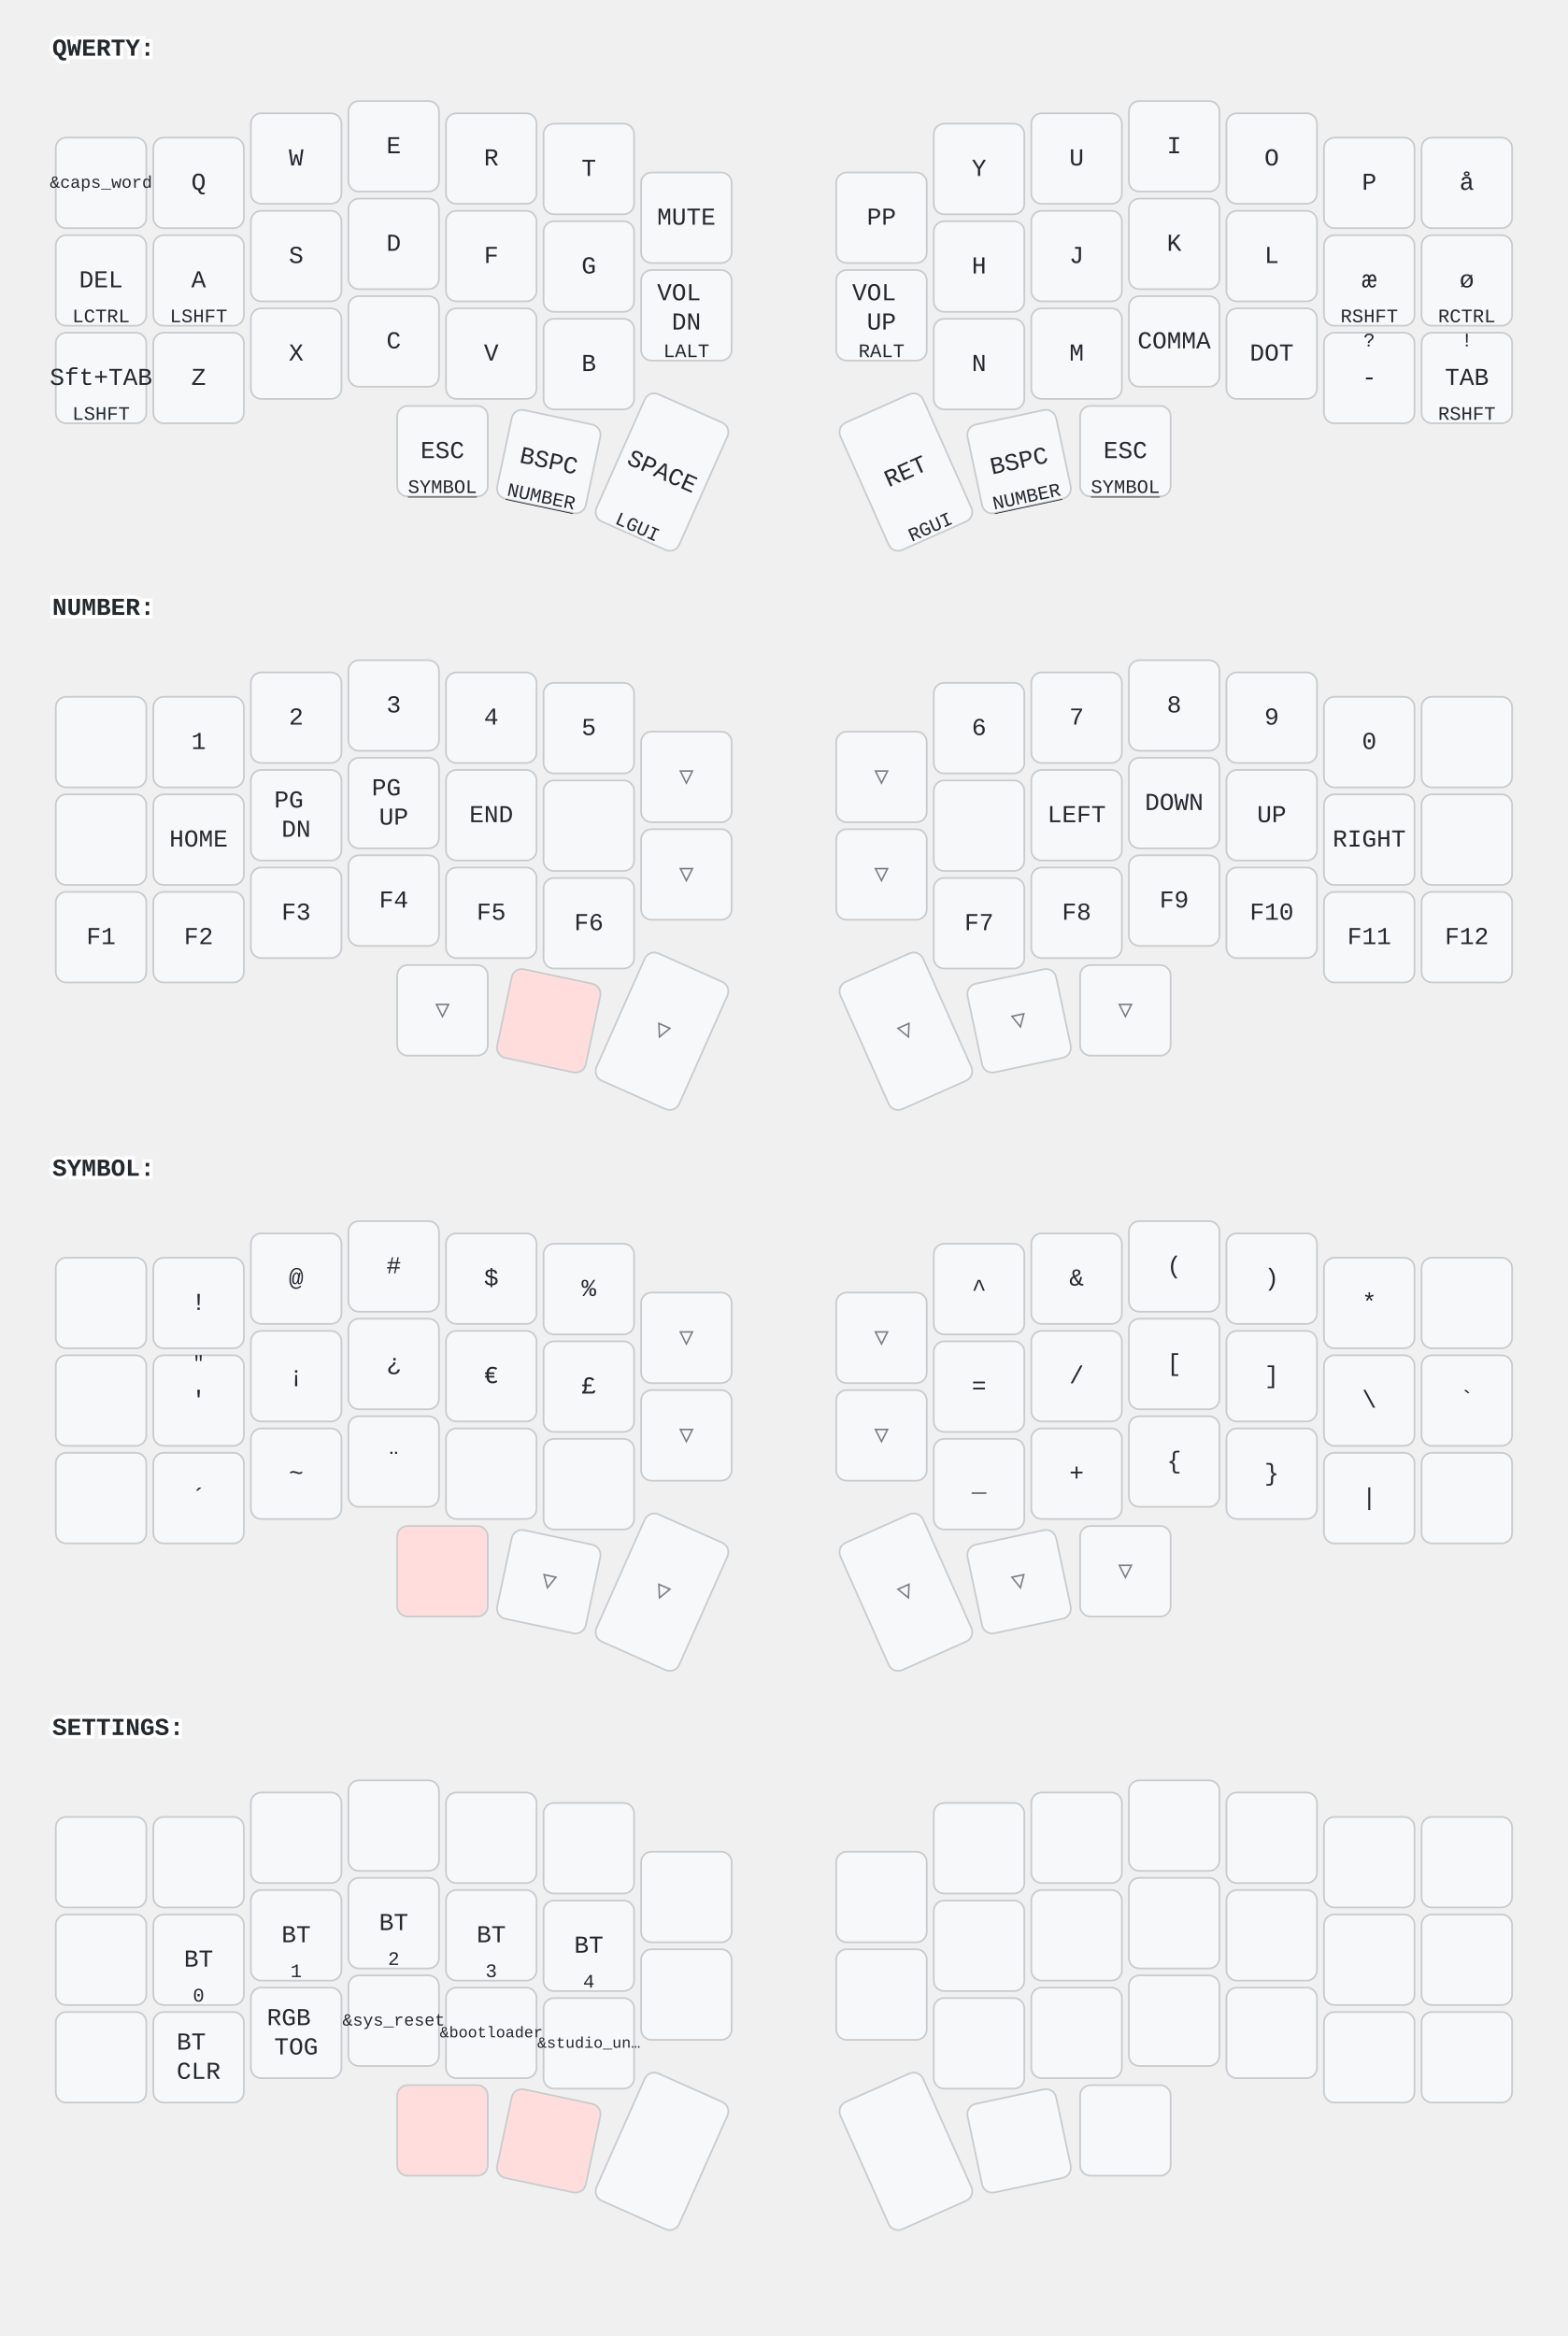
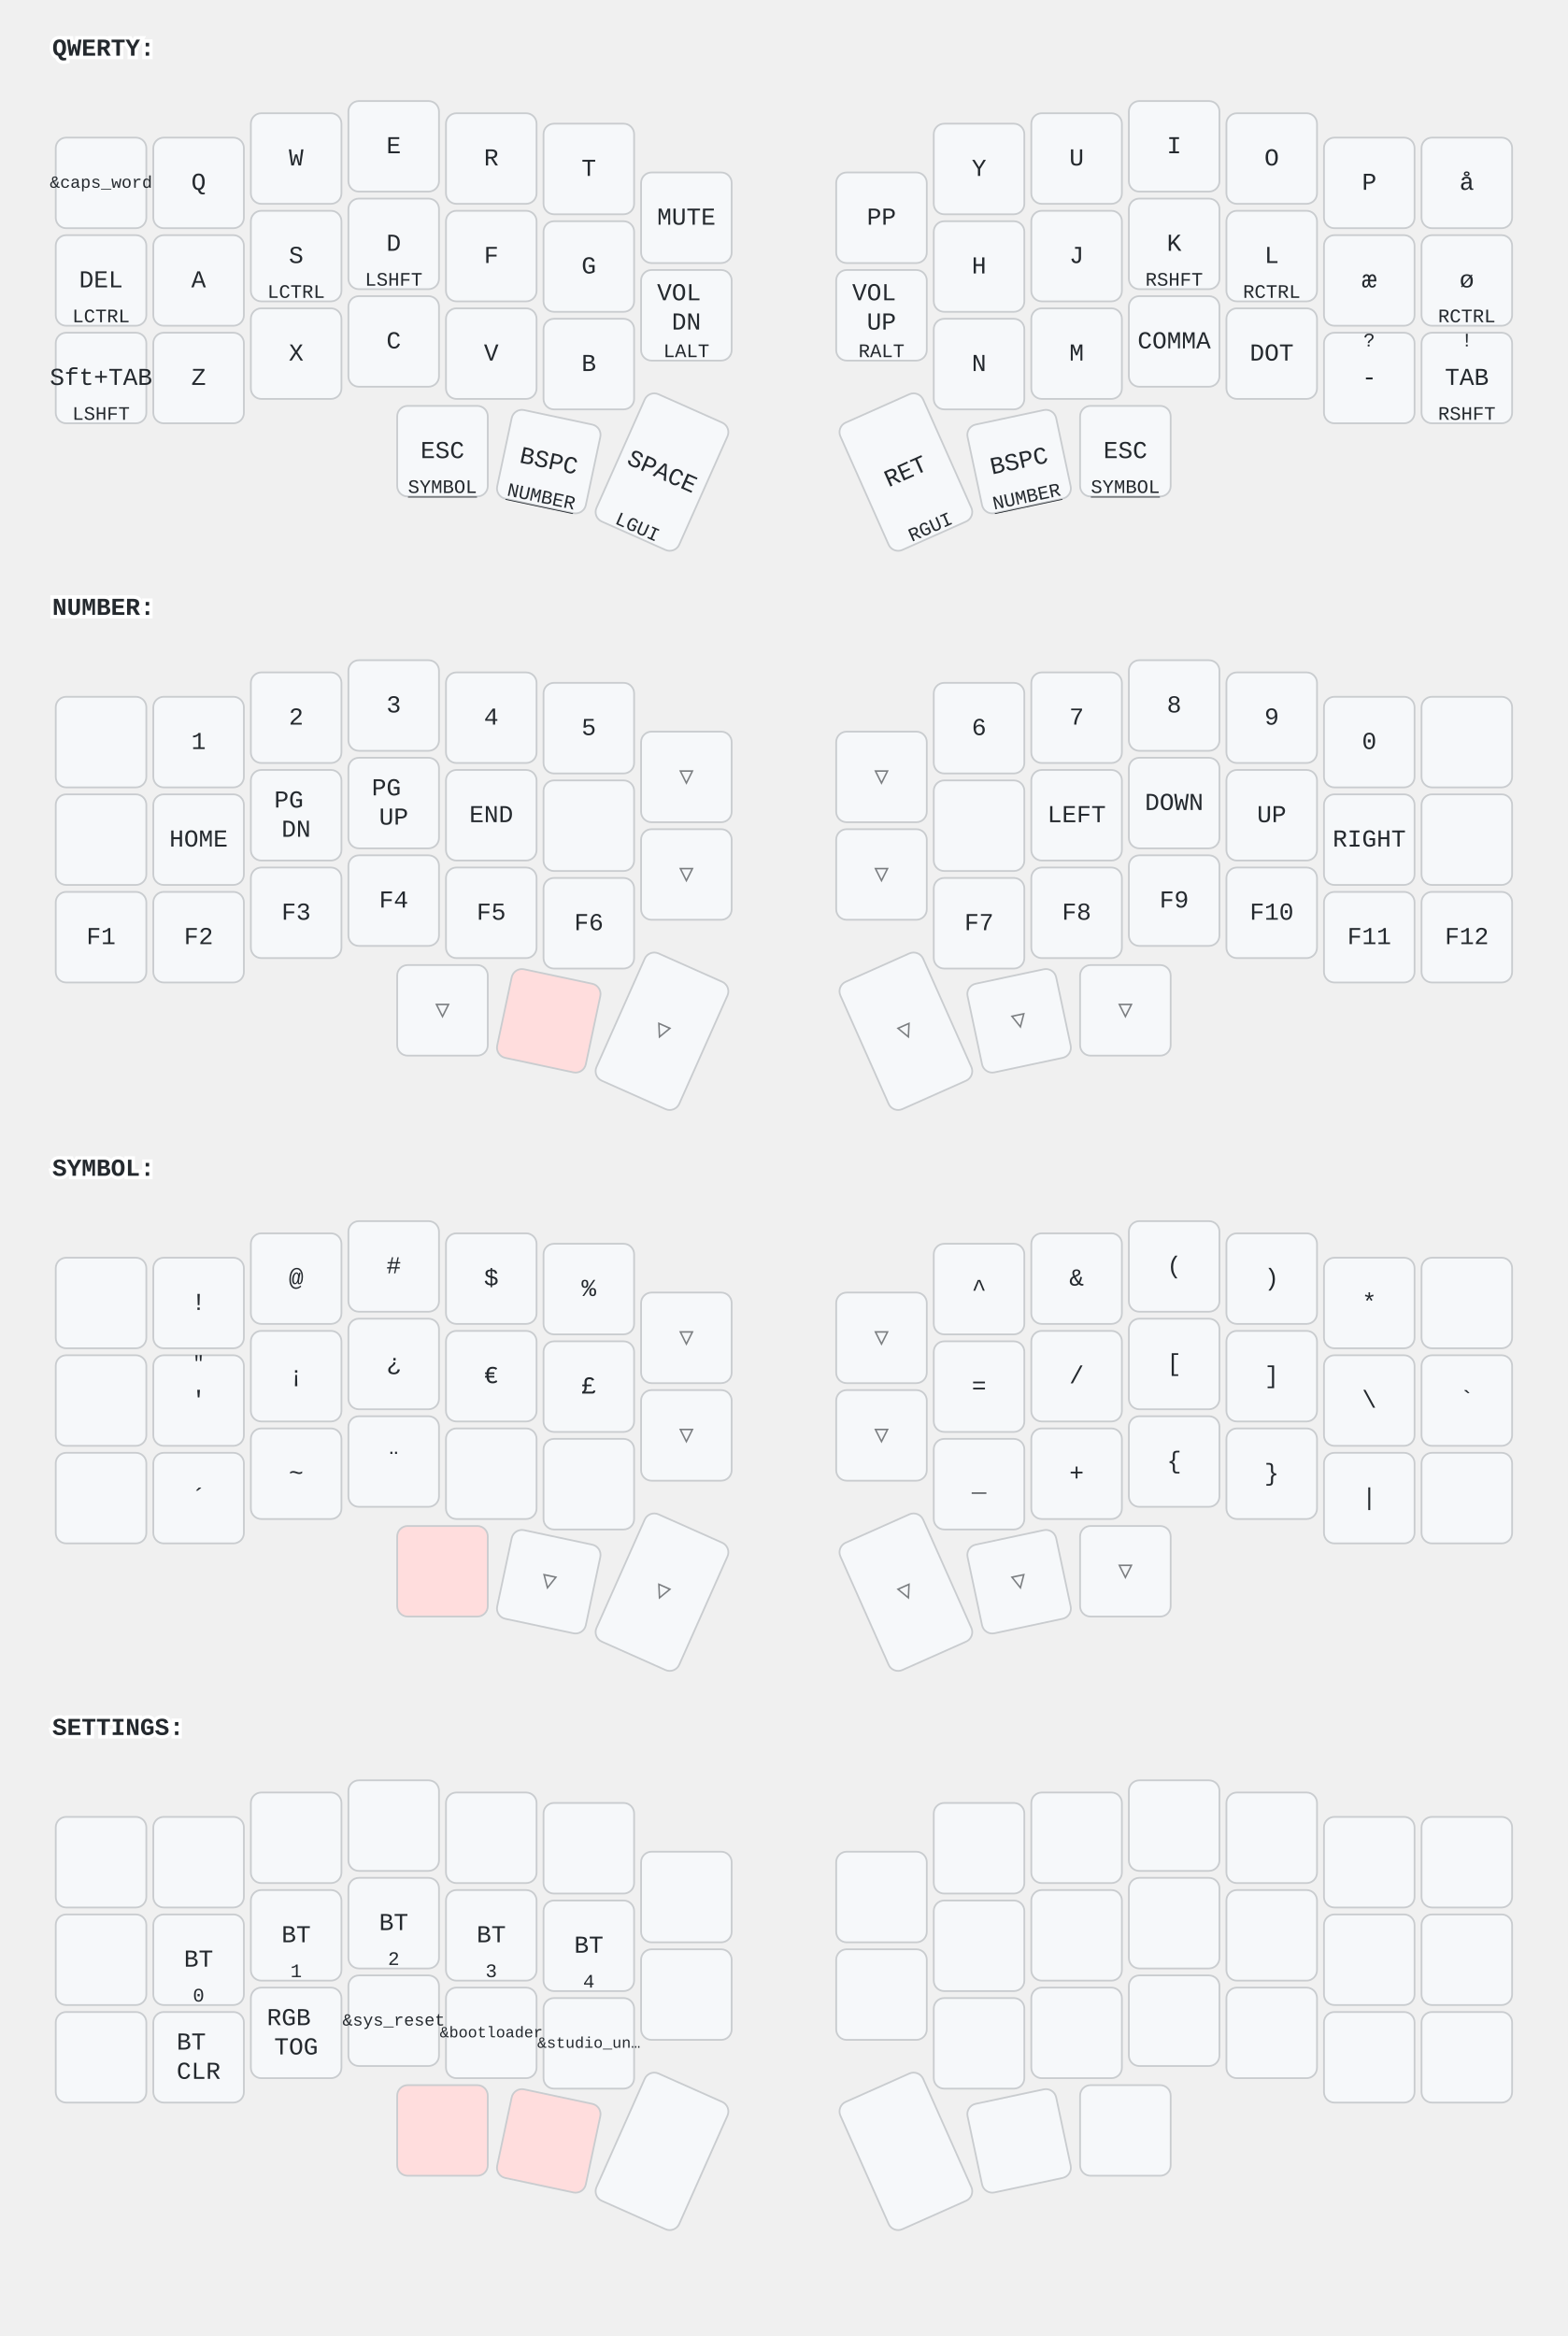
<svg xmlns="http://www.w3.org/2000/svg" width="900" height="1341" viewBox="0 0 900 1341" class="keymap">
  <style>/* inherit to force styles through use tags */
svg path {
    fill: inherit;
}

/* font and background color specifications */
svg.keymap {
    font-family: SFMono-Regular,Consolas,Liberation Mono,Menlo,monospace;
    font-size: 14px;
    font-kerning: normal;
    text-rendering: optimizeLegibility;
    fill: #24292e;
}

/* default key styling */
rect.key {
    fill: #f6f8fa;
}

rect.key, rect.combo {
    stroke: #c9cccf;
    stroke-width: 1;
}

/* default key side styling, only used is draw_key_sides is set */
rect.side {
    filter: brightness(90%);
}

/* color accent for combo boxes */
rect.combo, rect.combo-separate {
    fill: #cdf;
}

/* color accent for held keys */
rect.held, rect.combo.held {
    fill: #fdd;
}

/* color accent for ghost (optional) keys */
rect.ghost, rect.combo.ghost {
    stroke-dasharray: 4, 4;
    stroke-width: 2;
}

text {
    text-anchor: middle;
    dominant-baseline: middle;
}

/* styling for layer labels */
text.label {
    font-weight: bold;
    text-anchor: start;
    stroke: white;
    stroke-width: 4;
    paint-order: stroke;
}

/* styling for optional footer */
text.footer {
    text-anchor: end;
    dominant-baseline: auto;
    stroke: white;
    stroke-width: 4;
    paint-order: stroke;
}

/* styling for combo tap, and key non-tap label text */
text.combo, text.hold, text.shifted, text.left, text.right, text.tl, text.tr, text.bl, text.br {
    font-size: 11px;
}

text.hold, text.bl, text.br {
    text-anchor: middle;
    dominant-baseline: auto;
}

text.shifted, text.tl, text.tr {
    text-anchor: middle;
    dominant-baseline: hanging;
}

text.left, text.tl, text.bl {
    text-anchor: start;
}

text.right, text.tr, text.br {
    text-anchor: end;
}

text.layer-activator {
    text-decoration: underline;
}

/* styling for hold/shifted label text in combo box */
text.combo.hold, text.combo.shifted, text.combo.left, text.combo.right {
    font-size: 8px;
}

/* lighter symbol for transparent keys */
text.trans {
    fill: #7b7e81;
}

/* styling for combo dendrons */
path.combo {
    stroke-width: 1;
    stroke: gray;
    fill: none;
}

/* Start Tabler Icons Cleanup */
/* cannot use height/width with glyphs */
.icon-tabler &gt; path {
    fill: inherit;
    stroke: inherit;
    stroke-width: 2;
}
/* hide tabler's default box */
.icon-tabler &gt; path[stroke="none"][fill="none"] {
    visibility: hidden;
}
/* End Tabler Icons Cleanup */
</style>
  <g transform="translate(30, 0)" class="layer-QWERTY">
    <text x="0" y="28" class="label" id="QWERTY">QWERTY:</text>
    <g transform="translate(0, 56)">
      <g transform="translate(28, 49)" class="key keypos-0">
        <rect rx="6" ry="6" x="-26" y="-26" width="52" height="52" class="key" />
        <text x="0" y="0" class="key tap">
          <tspan style="font-size: 70%">&amp;caps_word</tspan>
        </text>
      </g>
      <g transform="translate(84, 49)" class="key keypos-1">
        <rect rx="6" ry="6" x="-26" y="-26" width="52" height="52" class="key" />
        <text x="0" y="0" class="key tap">Q</text>
      </g>
      <g transform="translate(140, 35)" class="key keypos-2">
        <rect rx="6" ry="6" x="-26" y="-26" width="52" height="52" class="key" />
        <text x="0" y="0" class="key tap">W</text>
      </g>
      <g transform="translate(196, 28)" class="key keypos-3">
        <rect rx="6" ry="6" x="-26" y="-26" width="52" height="52" class="key" />
        <text x="0" y="0" class="key tap">E</text>
      </g>
      <g transform="translate(252, 35)" class="key keypos-4">
        <rect rx="6" ry="6" x="-26" y="-26" width="52" height="52" class="key" />
        <text x="0" y="0" class="key tap">R</text>
      </g>
      <g transform="translate(308, 41)" class="key keypos-5">
        <rect rx="6" ry="6" x="-26" y="-26" width="52" height="52" class="key" />
        <text x="0" y="0" class="key tap">T</text>
      </g>
      <g transform="translate(364, 69)" class="key keypos-6">
        <rect rx="6" ry="6" x="-26" y="-26" width="52" height="52" class="key" />
        <text x="0" y="0" class="key tap">MUTE</text>
      </g>
      <g transform="translate(476, 69)" class="key keypos-7">
        <rect rx="6" ry="6" x="-26" y="-26" width="52" height="52" class="key" />
        <text x="0" y="0" class="key tap">PP</text>
      </g>
      <g transform="translate(532, 41)" class="key keypos-8">
        <rect rx="6" ry="6" x="-26" y="-26" width="52" height="52" class="key" />
        <text x="0" y="0" class="key tap">Y</text>
      </g>
      <g transform="translate(588, 35)" class="key keypos-9">
        <rect rx="6" ry="6" x="-26" y="-26" width="52" height="52" class="key" />
        <text x="0" y="0" class="key tap">U</text>
      </g>
      <g transform="translate(644, 28)" class="key keypos-10">
        <rect rx="6" ry="6" x="-26" y="-26" width="52" height="52" class="key" />
        <text x="0" y="0" class="key tap">I</text>
      </g>
      <g transform="translate(700, 35)" class="key keypos-11">
        <rect rx="6" ry="6" x="-26" y="-26" width="52" height="52" class="key" />
        <text x="0" y="0" class="key tap">O</text>
      </g>
      <g transform="translate(756, 49)" class="key keypos-12">
        <rect rx="6" ry="6" x="-26" y="-26" width="52" height="52" class="key" />
        <text x="0" y="0" class="key tap">P</text>
      </g>
      <g transform="translate(812, 49)" class="key keypos-13">
        <rect rx="6" ry="6" x="-26" y="-26" width="52" height="52" class="key" />
        <text x="0" y="0" class="key tap">å</text>
      </g>
      <g transform="translate(28, 105)" class="key keypos-14">
        <rect rx="6" ry="6" x="-26" y="-26" width="52" height="52" class="key" />
        <text x="0" y="0" class="key tap">DEL</text>
        <text x="0" y="24" class="key hold">LCTRL</text>
      </g>
      <g transform="translate(84, 105)" class="key keypos-15">
        <rect rx="6" ry="6" x="-26" y="-26" width="52" height="52" class="key" />
        <text x="0" y="0" class="key tap">A</text>
+       </g>
+       <g transform="translate(140, 91)" class="key keypos-16">
+         <rect rx="6" ry="6" x="-26" y="-26" width="52" height="52" class="key" />
+         <text x="0" y="0" class="key tap">S</text>
+         <text x="0" y="24" class="key hold">LCTRL</text>
+       </g>
+       <g transform="translate(196, 84)" class="key keypos-17">
+         <rect rx="6" ry="6" x="-26" y="-26" width="52" height="52" class="key" />
+         <text x="0" y="0" class="key tap">D</text>
        <text x="0" y="24" class="key hold">LSHFT</text>
-       </g>
-       <g transform="translate(140, 91)" class="key keypos-16">
-         <rect rx="6" ry="6" x="-26" y="-26" width="52" height="52" class="key" />
-         <text x="0" y="0" class="key tap">S</text>
-       </g>
-       <g transform="translate(196, 84)" class="key keypos-17">
-         <rect rx="6" ry="6" x="-26" y="-26" width="52" height="52" class="key" />
-         <text x="0" y="0" class="key tap">D</text>
      </g>
      <g transform="translate(252, 91)" class="key keypos-18">
        <rect rx="6" ry="6" x="-26" y="-26" width="52" height="52" class="key" />
        <text x="0" y="0" class="key tap">F</text>
      </g>
      <g transform="translate(308, 97)" class="key keypos-19">
        <rect rx="6" ry="6" x="-26" y="-26" width="52" height="52" class="key" />
        <text x="0" y="0" class="key tap">G</text>
      </g>
      <g transform="translate(364, 125)" class="key keypos-20">
        <rect rx="6" ry="6" x="-26" y="-26" width="52" height="52" class="key" />
        <text x="0" y="0" class="key tap">
          <tspan x="0" dy="-0.9em">VOL</tspan>
          <tspan x="0" dy="1.2em">DN</tspan>
        </text>
        <text x="0" y="24" class="key hold">LALT</text>
      </g>
      <g transform="translate(476, 125)" class="key keypos-21">
        <rect rx="6" ry="6" x="-26" y="-26" width="52" height="52" class="key" />
        <text x="0" y="0" class="key tap">
          <tspan x="0" dy="-0.9em">VOL</tspan>
          <tspan x="0" dy="1.2em">UP</tspan>
        </text>
        <text x="0" y="24" class="key hold">RALT</text>
      </g>
      <g transform="translate(532, 97)" class="key keypos-22">
        <rect rx="6" ry="6" x="-26" y="-26" width="52" height="52" class="key" />
        <text x="0" y="0" class="key tap">H</text>
      </g>
      <g transform="translate(588, 91)" class="key keypos-23">
        <rect rx="6" ry="6" x="-26" y="-26" width="52" height="52" class="key" />
        <text x="0" y="0" class="key tap">J</text>
      </g>
      <g transform="translate(644, 84)" class="key keypos-24">
        <rect rx="6" ry="6" x="-26" y="-26" width="52" height="52" class="key" />
        <text x="0" y="0" class="key tap">K</text>
+         <text x="0" y="24" class="key hold">RSHFT</text>
      </g>
      <g transform="translate(700, 91)" class="key keypos-25">
        <rect rx="6" ry="6" x="-26" y="-26" width="52" height="52" class="key" />
        <text x="0" y="0" class="key tap">L</text>
+         <text x="0" y="24" class="key hold">RCTRL</text>
      </g>
      <g transform="translate(756, 105)" class="key keypos-26">
        <rect rx="6" ry="6" x="-26" y="-26" width="52" height="52" class="key" />
        <text x="0" y="0" class="key tap">æ</text>
-         <text x="0" y="24" class="key hold">RSHFT</text>
      </g>
      <g transform="translate(812, 105)" class="key keypos-27">
        <rect rx="6" ry="6" x="-26" y="-26" width="52" height="52" class="key" />
        <text x="0" y="0" class="key tap">ø</text>
        <text x="0" y="24" class="key hold">RCTRL</text>
      </g>
      <g transform="translate(28, 161)" class="key keypos-28">
        <rect rx="6" ry="6" x="-26" y="-26" width="52" height="52" class="key" />
        <text x="0" y="0" class="key tap">Sft+TAB</text>
        <text x="0" y="24" class="key hold">LSHFT</text>
      </g>
      <g transform="translate(84, 161)" class="key keypos-29">
        <rect rx="6" ry="6" x="-26" y="-26" width="52" height="52" class="key" />
        <text x="0" y="0" class="key tap">Z</text>
      </g>
      <g transform="translate(140, 147)" class="key keypos-30">
        <rect rx="6" ry="6" x="-26" y="-26" width="52" height="52" class="key" />
        <text x="0" y="0" class="key tap">X</text>
      </g>
      <g transform="translate(196, 140)" class="key keypos-31">
        <rect rx="6" ry="6" x="-26" y="-26" width="52" height="52" class="key" />
        <text x="0" y="0" class="key tap">C</text>
      </g>
      <g transform="translate(252, 147)" class="key keypos-32">
        <rect rx="6" ry="6" x="-26" y="-26" width="52" height="52" class="key" />
        <text x="0" y="0" class="key tap">V</text>
      </g>
      <g transform="translate(308, 153)" class="key keypos-33">
        <rect rx="6" ry="6" x="-26" y="-26" width="52" height="52" class="key" />
        <text x="0" y="0" class="key tap">B</text>
      </g>
      <g transform="translate(532, 153)" class="key keypos-34">
        <rect rx="6" ry="6" x="-26" y="-26" width="52" height="52" class="key" />
        <text x="0" y="0" class="key tap">N</text>
      </g>
      <g transform="translate(588, 147)" class="key keypos-35">
        <rect rx="6" ry="6" x="-26" y="-26" width="52" height="52" class="key" />
        <text x="0" y="0" class="key tap">M</text>
      </g>
      <g transform="translate(644, 140)" class="key keypos-36">
        <rect rx="6" ry="6" x="-26" y="-26" width="52" height="52" class="key" />
        <text x="0" y="0" class="key tap">COMMA</text>
      </g>
      <g transform="translate(700, 147)" class="key keypos-37">
        <rect rx="6" ry="6" x="-26" y="-26" width="52" height="52" class="key" />
        <text x="0" y="0" class="key tap">DOT</text>
      </g>
      <g transform="translate(756, 161)" class="key keypos-38">
        <rect rx="6" ry="6" x="-26" y="-26" width="52" height="52" class="key" />
        <text x="0" y="0" class="key tap">-</text>
        <text x="0" y="-24" class="key shifted">?</text>
      </g>
      <g transform="translate(812, 161)" class="key keypos-39">
        <rect rx="6" ry="6" x="-26" y="-26" width="52" height="52" class="key" />
        <text x="0" y="0" class="key tap">TAB</text>
        <text x="0" y="24" class="key hold">RSHFT</text>
        <text x="0" y="-24" class="key shifted">!</text>
      </g>
      <g transform="translate(224, 203)" class="key keypos-40">
        <rect rx="6" ry="6" x="-26" y="-26" width="52" height="52" class="key" />
        <text x="0" y="0" class="key tap">ESC</text>
        <a href="#SYMBOL">
          <text x="0" y="24" class="key hold layer-activator">SYMBOL</text>
        </a>
      </g>
      <g transform="translate(285, 209) rotate(12.0)" class="key keypos-41">
        <rect rx="6" ry="6" x="-26" y="-26" width="52" height="52" class="key" />
        <text x="0" y="0" class="key tap">BSPC</text>
        <a href="#NUMBER">
          <text x="0" y="24" class="key hold layer-activator">NUMBER</text>
        </a>
      </g>
      <g transform="translate(350, 215) rotate(24.0)" class="key keypos-42">
        <rect rx="6" ry="6" x="-26" y="-40" width="52" height="80" class="key" />
        <text x="0" y="0" class="key tap">SPACE</text>
        <text x="0" y="38" class="key hold">LGUI</text>
      </g>
      <g transform="translate(490, 215) rotate(-24.0)" class="key keypos-43">
        <rect rx="6" ry="6" x="-26" y="-40" width="52" height="80" class="key" />
        <text x="0" y="0" class="key tap">RET</text>
        <text x="0" y="38" class="key hold">RGUI</text>
      </g>
      <g transform="translate(555, 209) rotate(-12.0)" class="key keypos-44">
        <rect rx="6" ry="6" x="-26" y="-26" width="52" height="52" class="key" />
        <text x="0" y="0" class="key tap">BSPC</text>
        <a href="#NUMBER">
          <text x="0" y="24" class="key hold layer-activator">NUMBER</text>
        </a>
      </g>
      <g transform="translate(616, 203)" class="key keypos-45">
        <rect rx="6" ry="6" x="-26" y="-26" width="52" height="52" class="key" />
        <text x="0" y="0" class="key tap">ESC</text>
        <a href="#SYMBOL">
          <text x="0" y="24" class="key hold layer-activator">SYMBOL</text>
        </a>
      </g>
    </g>
  </g>
  <g transform="translate(30, 321)" class="layer-NUMBER">
    <text x="0" y="28" class="label" id="NUMBER">NUMBER:</text>
    <g transform="translate(0, 56)">
      <g transform="translate(28, 49)" class="key keypos-0">
        <rect rx="6" ry="6" x="-26" y="-26" width="52" height="52" class="key" />
      </g>
      <g transform="translate(84, 49)" class="key keypos-1">
        <rect rx="6" ry="6" x="-26" y="-26" width="52" height="52" class="key" />
        <text x="0" y="0" class="key tap">1</text>
      </g>
      <g transform="translate(140, 35)" class="key keypos-2">
        <rect rx="6" ry="6" x="-26" y="-26" width="52" height="52" class="key" />
        <text x="0" y="0" class="key tap">2</text>
      </g>
      <g transform="translate(196, 28)" class="key keypos-3">
        <rect rx="6" ry="6" x="-26" y="-26" width="52" height="52" class="key" />
        <text x="0" y="0" class="key tap">3</text>
      </g>
      <g transform="translate(252, 35)" class="key keypos-4">
        <rect rx="6" ry="6" x="-26" y="-26" width="52" height="52" class="key" />
        <text x="0" y="0" class="key tap">4</text>
      </g>
      <g transform="translate(308, 41)" class="key keypos-5">
        <rect rx="6" ry="6" x="-26" y="-26" width="52" height="52" class="key" />
        <text x="0" y="0" class="key tap">5</text>
      </g>
      <g transform="translate(364, 69)" class="key trans keypos-6">
        <rect rx="6" ry="6" x="-26" y="-26" width="52" height="52" class="key trans" />
        <text x="0" y="0" class="key trans tap">▽</text>
      </g>
      <g transform="translate(476, 69)" class="key trans keypos-7">
        <rect rx="6" ry="6" x="-26" y="-26" width="52" height="52" class="key trans" />
        <text x="0" y="0" class="key trans tap">▽</text>
      </g>
      <g transform="translate(532, 41)" class="key keypos-8">
        <rect rx="6" ry="6" x="-26" y="-26" width="52" height="52" class="key" />
        <text x="0" y="0" class="key tap">6</text>
      </g>
      <g transform="translate(588, 35)" class="key keypos-9">
        <rect rx="6" ry="6" x="-26" y="-26" width="52" height="52" class="key" />
        <text x="0" y="0" class="key tap">7</text>
      </g>
      <g transform="translate(644, 28)" class="key keypos-10">
        <rect rx="6" ry="6" x="-26" y="-26" width="52" height="52" class="key" />
        <text x="0" y="0" class="key tap">8</text>
      </g>
      <g transform="translate(700, 35)" class="key keypos-11">
        <rect rx="6" ry="6" x="-26" y="-26" width="52" height="52" class="key" />
        <text x="0" y="0" class="key tap">9</text>
      </g>
      <g transform="translate(756, 49)" class="key keypos-12">
        <rect rx="6" ry="6" x="-26" y="-26" width="52" height="52" class="key" />
        <text x="0" y="0" class="key tap">0</text>
      </g>
      <g transform="translate(812, 49)" class="key keypos-13">
        <rect rx="6" ry="6" x="-26" y="-26" width="52" height="52" class="key" />
      </g>
      <g transform="translate(28, 105)" class="key keypos-14">
        <rect rx="6" ry="6" x="-26" y="-26" width="52" height="52" class="key" />
      </g>
      <g transform="translate(84, 105)" class="key keypos-15">
        <rect rx="6" ry="6" x="-26" y="-26" width="52" height="52" class="key" />
        <text x="0" y="0" class="key tap">HOME</text>
      </g>
      <g transform="translate(140, 91)" class="key keypos-16">
        <rect rx="6" ry="6" x="-26" y="-26" width="52" height="52" class="key" />
        <text x="0" y="0" class="key tap">
          <tspan x="0" dy="-0.6em">PG</tspan>
          <tspan x="0" dy="1.2em">DN</tspan>
        </text>
      </g>
      <g transform="translate(196, 84)" class="key keypos-17">
        <rect rx="6" ry="6" x="-26" y="-26" width="52" height="52" class="key" />
        <text x="0" y="0" class="key tap">
          <tspan x="0" dy="-0.6em">PG</tspan>
          <tspan x="0" dy="1.2em">UP</tspan>
        </text>
      </g>
      <g transform="translate(252, 91)" class="key keypos-18">
        <rect rx="6" ry="6" x="-26" y="-26" width="52" height="52" class="key" />
        <text x="0" y="0" class="key tap">END</text>
      </g>
      <g transform="translate(308, 97)" class="key keypos-19">
        <rect rx="6" ry="6" x="-26" y="-26" width="52" height="52" class="key" />
      </g>
      <g transform="translate(364, 125)" class="key trans keypos-20">
        <rect rx="6" ry="6" x="-26" y="-26" width="52" height="52" class="key trans" />
        <text x="0" y="0" class="key trans tap">▽</text>
      </g>
      <g transform="translate(476, 125)" class="key trans keypos-21">
        <rect rx="6" ry="6" x="-26" y="-26" width="52" height="52" class="key trans" />
        <text x="0" y="0" class="key trans tap">▽</text>
      </g>
      <g transform="translate(532, 97)" class="key keypos-22">
        <rect rx="6" ry="6" x="-26" y="-26" width="52" height="52" class="key" />
      </g>
      <g transform="translate(588, 91)" class="key keypos-23">
        <rect rx="6" ry="6" x="-26" y="-26" width="52" height="52" class="key" />
        <text x="0" y="0" class="key tap">LEFT</text>
      </g>
      <g transform="translate(644, 84)" class="key keypos-24">
        <rect rx="6" ry="6" x="-26" y="-26" width="52" height="52" class="key" />
        <text x="0" y="0" class="key tap">DOWN</text>
      </g>
      <g transform="translate(700, 91)" class="key keypos-25">
        <rect rx="6" ry="6" x="-26" y="-26" width="52" height="52" class="key" />
        <text x="0" y="0" class="key tap">UP</text>
      </g>
      <g transform="translate(756, 105)" class="key keypos-26">
        <rect rx="6" ry="6" x="-26" y="-26" width="52" height="52" class="key" />
        <text x="0" y="0" class="key tap">RIGHT</text>
      </g>
      <g transform="translate(812, 105)" class="key keypos-27">
        <rect rx="6" ry="6" x="-26" y="-26" width="52" height="52" class="key" />
      </g>
      <g transform="translate(28, 161)" class="key keypos-28">
        <rect rx="6" ry="6" x="-26" y="-26" width="52" height="52" class="key" />
        <text x="0" y="0" class="key tap">F1</text>
      </g>
      <g transform="translate(84, 161)" class="key keypos-29">
        <rect rx="6" ry="6" x="-26" y="-26" width="52" height="52" class="key" />
        <text x="0" y="0" class="key tap">F2</text>
      </g>
      <g transform="translate(140, 147)" class="key keypos-30">
        <rect rx="6" ry="6" x="-26" y="-26" width="52" height="52" class="key" />
        <text x="0" y="0" class="key tap">F3</text>
      </g>
      <g transform="translate(196, 140)" class="key keypos-31">
        <rect rx="6" ry="6" x="-26" y="-26" width="52" height="52" class="key" />
        <text x="0" y="0" class="key tap">F4</text>
      </g>
      <g transform="translate(252, 147)" class="key keypos-32">
        <rect rx="6" ry="6" x="-26" y="-26" width="52" height="52" class="key" />
        <text x="0" y="0" class="key tap">F5</text>
      </g>
      <g transform="translate(308, 153)" class="key keypos-33">
        <rect rx="6" ry="6" x="-26" y="-26" width="52" height="52" class="key" />
        <text x="0" y="0" class="key tap">F6</text>
      </g>
      <g transform="translate(532, 153)" class="key keypos-34">
        <rect rx="6" ry="6" x="-26" y="-26" width="52" height="52" class="key" />
        <text x="0" y="0" class="key tap">F7</text>
      </g>
      <g transform="translate(588, 147)" class="key keypos-35">
        <rect rx="6" ry="6" x="-26" y="-26" width="52" height="52" class="key" />
        <text x="0" y="0" class="key tap">F8</text>
      </g>
      <g transform="translate(644, 140)" class="key keypos-36">
        <rect rx="6" ry="6" x="-26" y="-26" width="52" height="52" class="key" />
        <text x="0" y="0" class="key tap">F9</text>
      </g>
      <g transform="translate(700, 147)" class="key keypos-37">
        <rect rx="6" ry="6" x="-26" y="-26" width="52" height="52" class="key" />
        <text x="0" y="0" class="key tap">F10</text>
      </g>
      <g transform="translate(756, 161)" class="key keypos-38">
        <rect rx="6" ry="6" x="-26" y="-26" width="52" height="52" class="key" />
        <text x="0" y="0" class="key tap">F11</text>
      </g>
      <g transform="translate(812, 161)" class="key keypos-39">
        <rect rx="6" ry="6" x="-26" y="-26" width="52" height="52" class="key" />
        <text x="0" y="0" class="key tap">F12</text>
      </g>
      <g transform="translate(224, 203)" class="key trans keypos-40">
        <rect rx="6" ry="6" x="-26" y="-26" width="52" height="52" class="key trans" />
        <text x="0" y="0" class="key trans tap">▽</text>
      </g>
      <g transform="translate(285, 209) rotate(12.0)" class="key held keypos-41">
        <rect rx="6" ry="6" x="-26" y="-26" width="52" height="52" class="key held" />
      </g>
      <g transform="translate(350, 215) rotate(24.0)" class="key trans keypos-42">
        <rect rx="6" ry="6" x="-26" y="-40" width="52" height="80" class="key trans" />
        <text x="0" y="0" class="key trans tap">▽</text>
      </g>
      <g transform="translate(490, 215) rotate(-24.0)" class="key trans keypos-43">
        <rect rx="6" ry="6" x="-26" y="-40" width="52" height="80" class="key trans" />
        <text x="0" y="0" class="key trans tap">▽</text>
      </g>
      <g transform="translate(555, 209) rotate(-12.0)" class="key trans keypos-44">
        <rect rx="6" ry="6" x="-26" y="-26" width="52" height="52" class="key trans" />
        <text x="0" y="0" class="key trans tap">▽</text>
      </g>
      <g transform="translate(616, 203)" class="key trans keypos-45">
        <rect rx="6" ry="6" x="-26" y="-26" width="52" height="52" class="key trans" />
        <text x="0" y="0" class="key trans tap">▽</text>
      </g>
    </g>
  </g>
  <g transform="translate(30, 643)" class="layer-SYMBOL">
    <text x="0" y="28" class="label" id="SYMBOL">SYMBOL:</text>
    <g transform="translate(0, 56)">
      <g transform="translate(28, 49)" class="key keypos-0">
        <rect rx="6" ry="6" x="-26" y="-26" width="52" height="52" class="key" />
      </g>
      <g transform="translate(84, 49)" class="key keypos-1">
        <rect rx="6" ry="6" x="-26" y="-26" width="52" height="52" class="key" />
        <text x="0" y="0" class="key tap">!</text>
      </g>
      <g transform="translate(140, 35)" class="key keypos-2">
        <rect rx="6" ry="6" x="-26" y="-26" width="52" height="52" class="key" />
        <text x="0" y="0" class="key tap">@</text>
      </g>
      <g transform="translate(196, 28)" class="key keypos-3">
        <rect rx="6" ry="6" x="-26" y="-26" width="52" height="52" class="key" />
        <text x="0" y="0" class="key tap">#</text>
      </g>
      <g transform="translate(252, 35)" class="key keypos-4">
        <rect rx="6" ry="6" x="-26" y="-26" width="52" height="52" class="key" />
        <text x="0" y="0" class="key tap">$</text>
      </g>
      <g transform="translate(308, 41)" class="key keypos-5">
        <rect rx="6" ry="6" x="-26" y="-26" width="52" height="52" class="key" />
        <text x="0" y="0" class="key tap">%</text>
      </g>
      <g transform="translate(364, 69)" class="key trans keypos-6">
        <rect rx="6" ry="6" x="-26" y="-26" width="52" height="52" class="key trans" />
        <text x="0" y="0" class="key trans tap">▽</text>
      </g>
      <g transform="translate(476, 69)" class="key trans keypos-7">
        <rect rx="6" ry="6" x="-26" y="-26" width="52" height="52" class="key trans" />
        <text x="0" y="0" class="key trans tap">▽</text>
      </g>
      <g transform="translate(532, 41)" class="key keypos-8">
        <rect rx="6" ry="6" x="-26" y="-26" width="52" height="52" class="key" />
        <text x="0" y="0" class="key tap">^</text>
      </g>
      <g transform="translate(588, 35)" class="key keypos-9">
        <rect rx="6" ry="6" x="-26" y="-26" width="52" height="52" class="key" />
        <text x="0" y="0" class="key tap">&amp;</text>
      </g>
      <g transform="translate(644, 28)" class="key keypos-10">
        <rect rx="6" ry="6" x="-26" y="-26" width="52" height="52" class="key" />
        <text x="0" y="0" class="key tap">(</text>
      </g>
      <g transform="translate(700, 35)" class="key keypos-11">
        <rect rx="6" ry="6" x="-26" y="-26" width="52" height="52" class="key" />
        <text x="0" y="0" class="key tap">)</text>
      </g>
      <g transform="translate(756, 49)" class="key keypos-12">
        <rect rx="6" ry="6" x="-26" y="-26" width="52" height="52" class="key" />
        <text x="0" y="0" class="key tap">*</text>
      </g>
      <g transform="translate(812, 49)" class="key keypos-13">
        <rect rx="6" ry="6" x="-26" y="-26" width="52" height="52" class="key" />
      </g>
      <g transform="translate(28, 105)" class="key keypos-14">
        <rect rx="6" ry="6" x="-26" y="-26" width="52" height="52" class="key" />
      </g>
      <g transform="translate(84, 105)" class="key keypos-15">
        <rect rx="6" ry="6" x="-26" y="-26" width="52" height="52" class="key" />
        <text x="0" y="0" class="key tap">'</text>
        <text x="0" y="-24" class="key shifted">"</text>
      </g>
      <g transform="translate(140, 91)" class="key keypos-16">
        <rect rx="6" ry="6" x="-26" y="-26" width="52" height="52" class="key" />
        <text x="0" y="0" class="key tap">¡</text>
      </g>
      <g transform="translate(196, 84)" class="key keypos-17">
        <rect rx="6" ry="6" x="-26" y="-26" width="52" height="52" class="key" />
        <text x="0" y="0" class="key tap">¿</text>
      </g>
      <g transform="translate(252, 91)" class="key keypos-18">
        <rect rx="6" ry="6" x="-26" y="-26" width="52" height="52" class="key" />
        <text x="0" y="0" class="key tap">€</text>
      </g>
      <g transform="translate(308, 97)" class="key keypos-19">
        <rect rx="6" ry="6" x="-26" y="-26" width="52" height="52" class="key" />
        <text x="0" y="0" class="key tap">£</text>
      </g>
      <g transform="translate(364, 125)" class="key trans keypos-20">
        <rect rx="6" ry="6" x="-26" y="-26" width="52" height="52" class="key trans" />
        <text x="0" y="0" class="key trans tap">▽</text>
      </g>
      <g transform="translate(476, 125)" class="key trans keypos-21">
        <rect rx="6" ry="6" x="-26" y="-26" width="52" height="52" class="key trans" />
        <text x="0" y="0" class="key trans tap">▽</text>
      </g>
      <g transform="translate(532, 97)" class="key keypos-22">
        <rect rx="6" ry="6" x="-26" y="-26" width="52" height="52" class="key" />
        <text x="0" y="0" class="key tap">=</text>
      </g>
      <g transform="translate(588, 91)" class="key keypos-23">
        <rect rx="6" ry="6" x="-26" y="-26" width="52" height="52" class="key" />
        <text x="0" y="0" class="key tap">/</text>
      </g>
      <g transform="translate(644, 84)" class="key keypos-24">
        <rect rx="6" ry="6" x="-26" y="-26" width="52" height="52" class="key" />
        <text x="0" y="0" class="key tap">[</text>
      </g>
      <g transform="translate(700, 91)" class="key keypos-25">
        <rect rx="6" ry="6" x="-26" y="-26" width="52" height="52" class="key" />
        <text x="0" y="0" class="key tap">]</text>
      </g>
      <g transform="translate(756, 105)" class="key keypos-26">
        <rect rx="6" ry="6" x="-26" y="-26" width="52" height="52" class="key" />
        <text x="0" y="0" class="key tap">\</text>
      </g>
      <g transform="translate(812, 105)" class="key keypos-27">
        <rect rx="6" ry="6" x="-26" y="-26" width="52" height="52" class="key" />
        <text x="0" y="0" class="key tap">`</text>
      </g>
      <g transform="translate(28, 161)" class="key keypos-28">
        <rect rx="6" ry="6" x="-26" y="-26" width="52" height="52" class="key" />
      </g>
      <g transform="translate(84, 161)" class="key keypos-29">
        <rect rx="6" ry="6" x="-26" y="-26" width="52" height="52" class="key" />
        <text x="0" y="0" class="key tap">´</text>
      </g>
      <g transform="translate(140, 147)" class="key keypos-30">
        <rect rx="6" ry="6" x="-26" y="-26" width="52" height="52" class="key" />
        <text x="0" y="0" class="key tap">~</text>
      </g>
      <g transform="translate(196, 140)" class="key keypos-31">
        <rect rx="6" ry="6" x="-26" y="-26" width="52" height="52" class="key" />
        <text x="0" y="0" class="key tap">¨</text>
      </g>
      <g transform="translate(252, 147)" class="key keypos-32">
        <rect rx="6" ry="6" x="-26" y="-26" width="52" height="52" class="key" />
      </g>
      <g transform="translate(308, 153)" class="key keypos-33">
        <rect rx="6" ry="6" x="-26" y="-26" width="52" height="52" class="key" />
      </g>
      <g transform="translate(532, 153)" class="key keypos-34">
        <rect rx="6" ry="6" x="-26" y="-26" width="52" height="52" class="key" />
        <text x="0" y="0" class="key tap">_</text>
      </g>
      <g transform="translate(588, 147)" class="key keypos-35">
        <rect rx="6" ry="6" x="-26" y="-26" width="52" height="52" class="key" />
        <text x="0" y="0" class="key tap">+</text>
      </g>
      <g transform="translate(644, 140)" class="key keypos-36">
        <rect rx="6" ry="6" x="-26" y="-26" width="52" height="52" class="key" />
        <text x="0" y="0" class="key tap">{</text>
      </g>
      <g transform="translate(700, 147)" class="key keypos-37">
        <rect rx="6" ry="6" x="-26" y="-26" width="52" height="52" class="key" />
        <text x="0" y="0" class="key tap">}</text>
      </g>
      <g transform="translate(756, 161)" class="key keypos-38">
        <rect rx="6" ry="6" x="-26" y="-26" width="52" height="52" class="key" />
        <text x="0" y="0" class="key tap">|</text>
      </g>
      <g transform="translate(812, 161)" class="key keypos-39">
        <rect rx="6" ry="6" x="-26" y="-26" width="52" height="52" class="key" />
      </g>
      <g transform="translate(224, 203)" class="key held keypos-40">
        <rect rx="6" ry="6" x="-26" y="-26" width="52" height="52" class="key held" />
      </g>
      <g transform="translate(285, 209) rotate(12.0)" class="key trans keypos-41">
        <rect rx="6" ry="6" x="-26" y="-26" width="52" height="52" class="key trans" />
        <text x="0" y="0" class="key trans tap">▽</text>
      </g>
      <g transform="translate(350, 215) rotate(24.0)" class="key trans keypos-42">
        <rect rx="6" ry="6" x="-26" y="-40" width="52" height="80" class="key trans" />
        <text x="0" y="0" class="key trans tap">▽</text>
      </g>
      <g transform="translate(490, 215) rotate(-24.0)" class="key trans keypos-43">
        <rect rx="6" ry="6" x="-26" y="-40" width="52" height="80" class="key trans" />
        <text x="0" y="0" class="key trans tap">▽</text>
      </g>
      <g transform="translate(555, 209) rotate(-12.0)" class="key trans keypos-44">
        <rect rx="6" ry="6" x="-26" y="-26" width="52" height="52" class="key trans" />
        <text x="0" y="0" class="key trans tap">▽</text>
      </g>
      <g transform="translate(616, 203)" class="key trans keypos-45">
        <rect rx="6" ry="6" x="-26" y="-26" width="52" height="52" class="key trans" />
        <text x="0" y="0" class="key trans tap">▽</text>
      </g>
    </g>
  </g>
  <g transform="translate(30, 964)" class="layer-SETTINGS">
    <text x="0" y="28" class="label" id="SETTINGS">SETTINGS:</text>
    <g transform="translate(0, 56)">
      <g transform="translate(28, 49)" class="key keypos-0">
        <rect rx="6" ry="6" x="-26" y="-26" width="52" height="52" class="key" />
      </g>
      <g transform="translate(84, 49)" class="key keypos-1">
        <rect rx="6" ry="6" x="-26" y="-26" width="52" height="52" class="key" />
      </g>
      <g transform="translate(140, 35)" class="key keypos-2">
        <rect rx="6" ry="6" x="-26" y="-26" width="52" height="52" class="key" />
      </g>
      <g transform="translate(196, 28)" class="key keypos-3">
        <rect rx="6" ry="6" x="-26" y="-26" width="52" height="52" class="key" />
      </g>
      <g transform="translate(252, 35)" class="key keypos-4">
        <rect rx="6" ry="6" x="-26" y="-26" width="52" height="52" class="key" />
      </g>
      <g transform="translate(308, 41)" class="key keypos-5">
        <rect rx="6" ry="6" x="-26" y="-26" width="52" height="52" class="key" />
      </g>
      <g transform="translate(364, 69)" class="key keypos-6">
        <rect rx="6" ry="6" x="-26" y="-26" width="52" height="52" class="key" />
      </g>
      <g transform="translate(476, 69)" class="key keypos-7">
        <rect rx="6" ry="6" x="-26" y="-26" width="52" height="52" class="key" />
      </g>
      <g transform="translate(532, 41)" class="key keypos-8">
        <rect rx="6" ry="6" x="-26" y="-26" width="52" height="52" class="key" />
      </g>
      <g transform="translate(588, 35)" class="key keypos-9">
        <rect rx="6" ry="6" x="-26" y="-26" width="52" height="52" class="key" />
      </g>
      <g transform="translate(644, 28)" class="key keypos-10">
        <rect rx="6" ry="6" x="-26" y="-26" width="52" height="52" class="key" />
      </g>
      <g transform="translate(700, 35)" class="key keypos-11">
        <rect rx="6" ry="6" x="-26" y="-26" width="52" height="52" class="key" />
      </g>
      <g transform="translate(756, 49)" class="key keypos-12">
        <rect rx="6" ry="6" x="-26" y="-26" width="52" height="52" class="key" />
      </g>
      <g transform="translate(812, 49)" class="key keypos-13">
        <rect rx="6" ry="6" x="-26" y="-26" width="52" height="52" class="key" />
      </g>
      <g transform="translate(28, 105)" class="key keypos-14">
        <rect rx="6" ry="6" x="-26" y="-26" width="52" height="52" class="key" />
      </g>
      <g transform="translate(84, 105)" class="key keypos-15">
        <rect rx="6" ry="6" x="-26" y="-26" width="52" height="52" class="key" />
        <text x="0" y="0" class="key tap">BT</text>
        <text x="0" y="24" class="key hold">0</text>
      </g>
      <g transform="translate(140, 91)" class="key keypos-16">
        <rect rx="6" ry="6" x="-26" y="-26" width="52" height="52" class="key" />
        <text x="0" y="0" class="key tap">BT</text>
        <text x="0" y="24" class="key hold">1</text>
      </g>
      <g transform="translate(196, 84)" class="key keypos-17">
        <rect rx="6" ry="6" x="-26" y="-26" width="52" height="52" class="key" />
        <text x="0" y="0" class="key tap">BT</text>
        <text x="0" y="24" class="key hold">2</text>
      </g>
      <g transform="translate(252, 91)" class="key keypos-18">
        <rect rx="6" ry="6" x="-26" y="-26" width="52" height="52" class="key" />
        <text x="0" y="0" class="key tap">BT</text>
        <text x="0" y="24" class="key hold">3</text>
      </g>
      <g transform="translate(308, 97)" class="key keypos-19">
        <rect rx="6" ry="6" x="-26" y="-26" width="52" height="52" class="key" />
        <text x="0" y="0" class="key tap">BT</text>
        <text x="0" y="24" class="key hold">4</text>
      </g>
      <g transform="translate(364, 125)" class="key keypos-20">
        <rect rx="6" ry="6" x="-26" y="-26" width="52" height="52" class="key" />
      </g>
      <g transform="translate(476, 125)" class="key keypos-21">
        <rect rx="6" ry="6" x="-26" y="-26" width="52" height="52" class="key" />
      </g>
      <g transform="translate(532, 97)" class="key keypos-22">
        <rect rx="6" ry="6" x="-26" y="-26" width="52" height="52" class="key" />
      </g>
      <g transform="translate(588, 91)" class="key keypos-23">
        <rect rx="6" ry="6" x="-26" y="-26" width="52" height="52" class="key" />
      </g>
      <g transform="translate(644, 84)" class="key keypos-24">
        <rect rx="6" ry="6" x="-26" y="-26" width="52" height="52" class="key" />
      </g>
      <g transform="translate(700, 91)" class="key keypos-25">
        <rect rx="6" ry="6" x="-26" y="-26" width="52" height="52" class="key" />
      </g>
      <g transform="translate(756, 105)" class="key keypos-26">
        <rect rx="6" ry="6" x="-26" y="-26" width="52" height="52" class="key" />
      </g>
      <g transform="translate(812, 105)" class="key keypos-27">
        <rect rx="6" ry="6" x="-26" y="-26" width="52" height="52" class="key" />
      </g>
      <g transform="translate(28, 161)" class="key keypos-28">
        <rect rx="6" ry="6" x="-26" y="-26" width="52" height="52" class="key" />
      </g>
      <g transform="translate(84, 161)" class="key keypos-29">
        <rect rx="6" ry="6" x="-26" y="-26" width="52" height="52" class="key" />
        <text x="0" y="0" class="key tap">
          <tspan x="0" dy="-0.6em">BT</tspan>
          <tspan x="0" dy="1.2em">CLR</tspan>
        </text>
      </g>
      <g transform="translate(140, 147)" class="key keypos-30">
        <rect rx="6" ry="6" x="-26" y="-26" width="52" height="52" class="key" />
        <text x="0" y="0" class="key tap">
          <tspan x="0" dy="-0.6em">RGB</tspan>
          <tspan x="0" dy="1.2em">TOG</tspan>
        </text>
      </g>
      <g transform="translate(196, 140)" class="key keypos-31">
        <rect rx="6" ry="6" x="-26" y="-26" width="52" height="52" class="key" />
        <text x="0" y="0" class="key tap">
          <tspan style="font-size: 70%">&amp;sys_reset</tspan>
        </text>
      </g>
      <g transform="translate(252, 147)" class="key keypos-32">
        <rect rx="6" ry="6" x="-26" y="-26" width="52" height="52" class="key" />
        <text x="0" y="0" class="key tap">
          <tspan style="font-size: 64%">&amp;bootloader</tspan>
        </text>
      </g>
      <g transform="translate(308, 153)" class="key keypos-33">
        <rect rx="6" ry="6" x="-26" y="-26" width="52" height="52" class="key" />
        <text x="0" y="0" class="key tap">
          <tspan style="font-size: 64%">&amp;studio_un…</tspan>
        </text>
      </g>
      <g transform="translate(532, 153)" class="key keypos-34">
        <rect rx="6" ry="6" x="-26" y="-26" width="52" height="52" class="key" />
      </g>
      <g transform="translate(588, 147)" class="key keypos-35">
        <rect rx="6" ry="6" x="-26" y="-26" width="52" height="52" class="key" />
      </g>
      <g transform="translate(644, 140)" class="key keypos-36">
        <rect rx="6" ry="6" x="-26" y="-26" width="52" height="52" class="key" />
      </g>
      <g transform="translate(700, 147)" class="key keypos-37">
        <rect rx="6" ry="6" x="-26" y="-26" width="52" height="52" class="key" />
      </g>
      <g transform="translate(756, 161)" class="key keypos-38">
        <rect rx="6" ry="6" x="-26" y="-26" width="52" height="52" class="key" />
      </g>
      <g transform="translate(812, 161)" class="key keypos-39">
        <rect rx="6" ry="6" x="-26" y="-26" width="52" height="52" class="key" />
      </g>
      <g transform="translate(224, 203)" class="key held keypos-40">
        <rect rx="6" ry="6" x="-26" y="-26" width="52" height="52" class="key held" />
      </g>
      <g transform="translate(285, 209) rotate(12.0)" class="key held keypos-41">
        <rect rx="6" ry="6" x="-26" y="-26" width="52" height="52" class="key held" />
      </g>
      <g transform="translate(350, 215) rotate(24.0)" class="key keypos-42">
        <rect rx="6" ry="6" x="-26" y="-40" width="52" height="80" class="key" />
      </g>
      <g transform="translate(490, 215) rotate(-24.0)" class="key keypos-43">
        <rect rx="6" ry="6" x="-26" y="-40" width="52" height="80" class="key" />
      </g>
      <g transform="translate(555, 209) rotate(-12.0)" class="key keypos-44">
        <rect rx="6" ry="6" x="-26" y="-26" width="52" height="52" class="key" />
      </g>
      <g transform="translate(616, 203)" class="key keypos-45">
        <rect rx="6" ry="6" x="-26" y="-26" width="52" height="52" class="key" />
      </g>
    </g>
  </g>
</svg>
